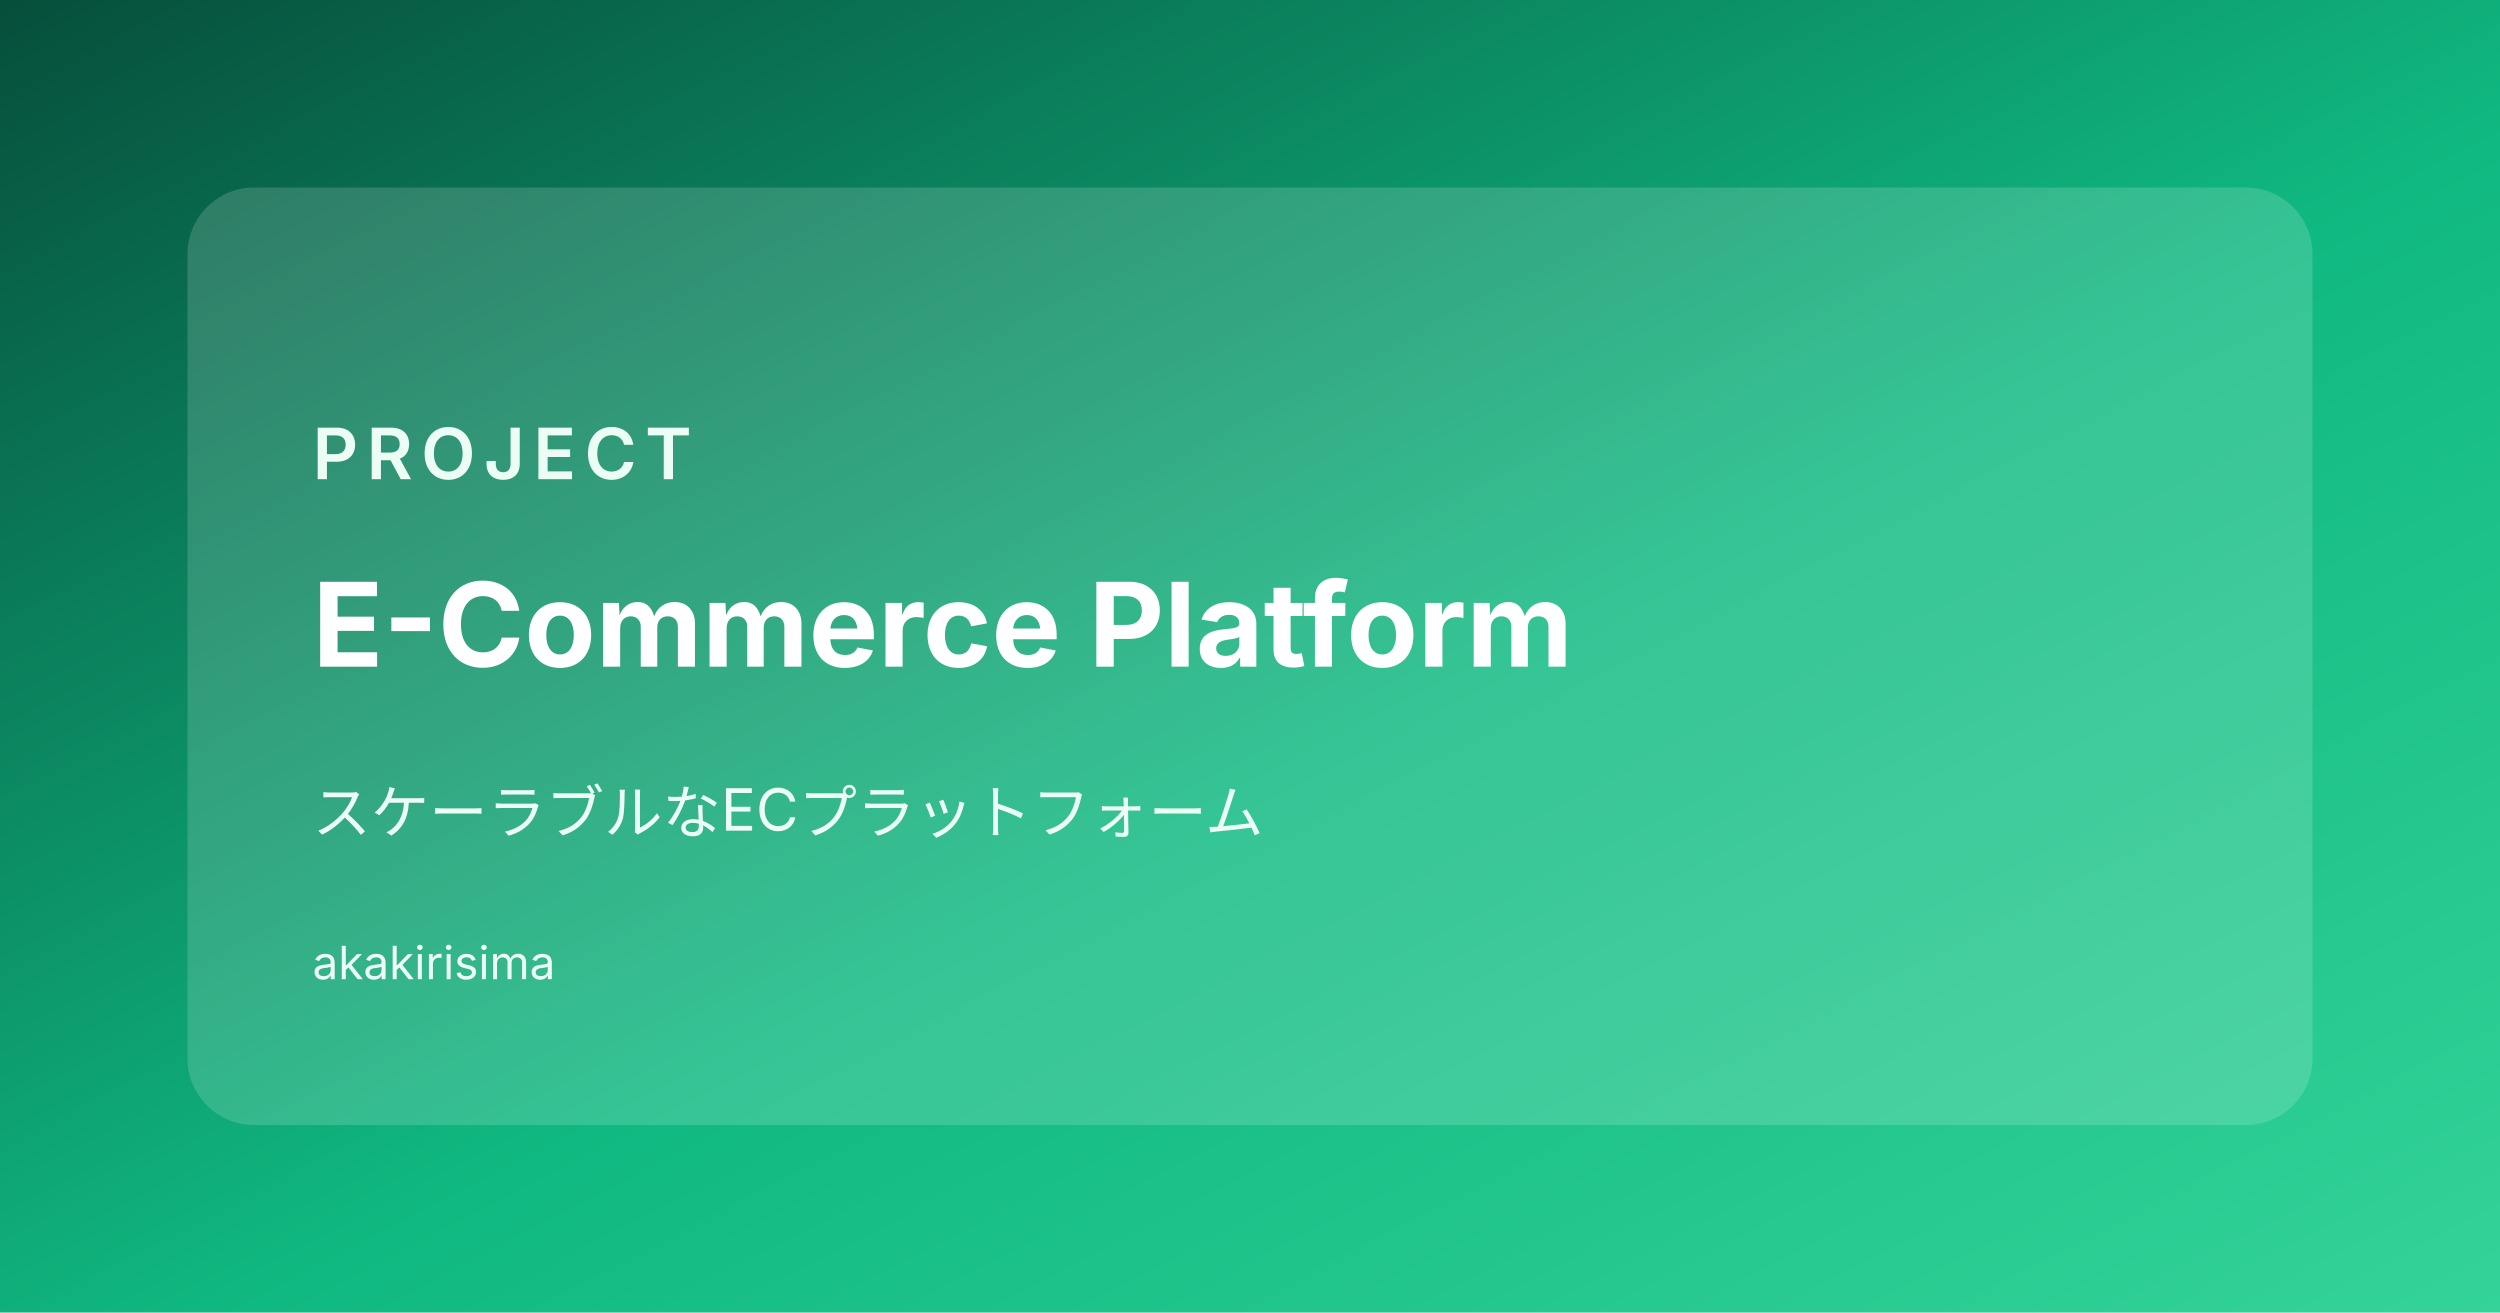
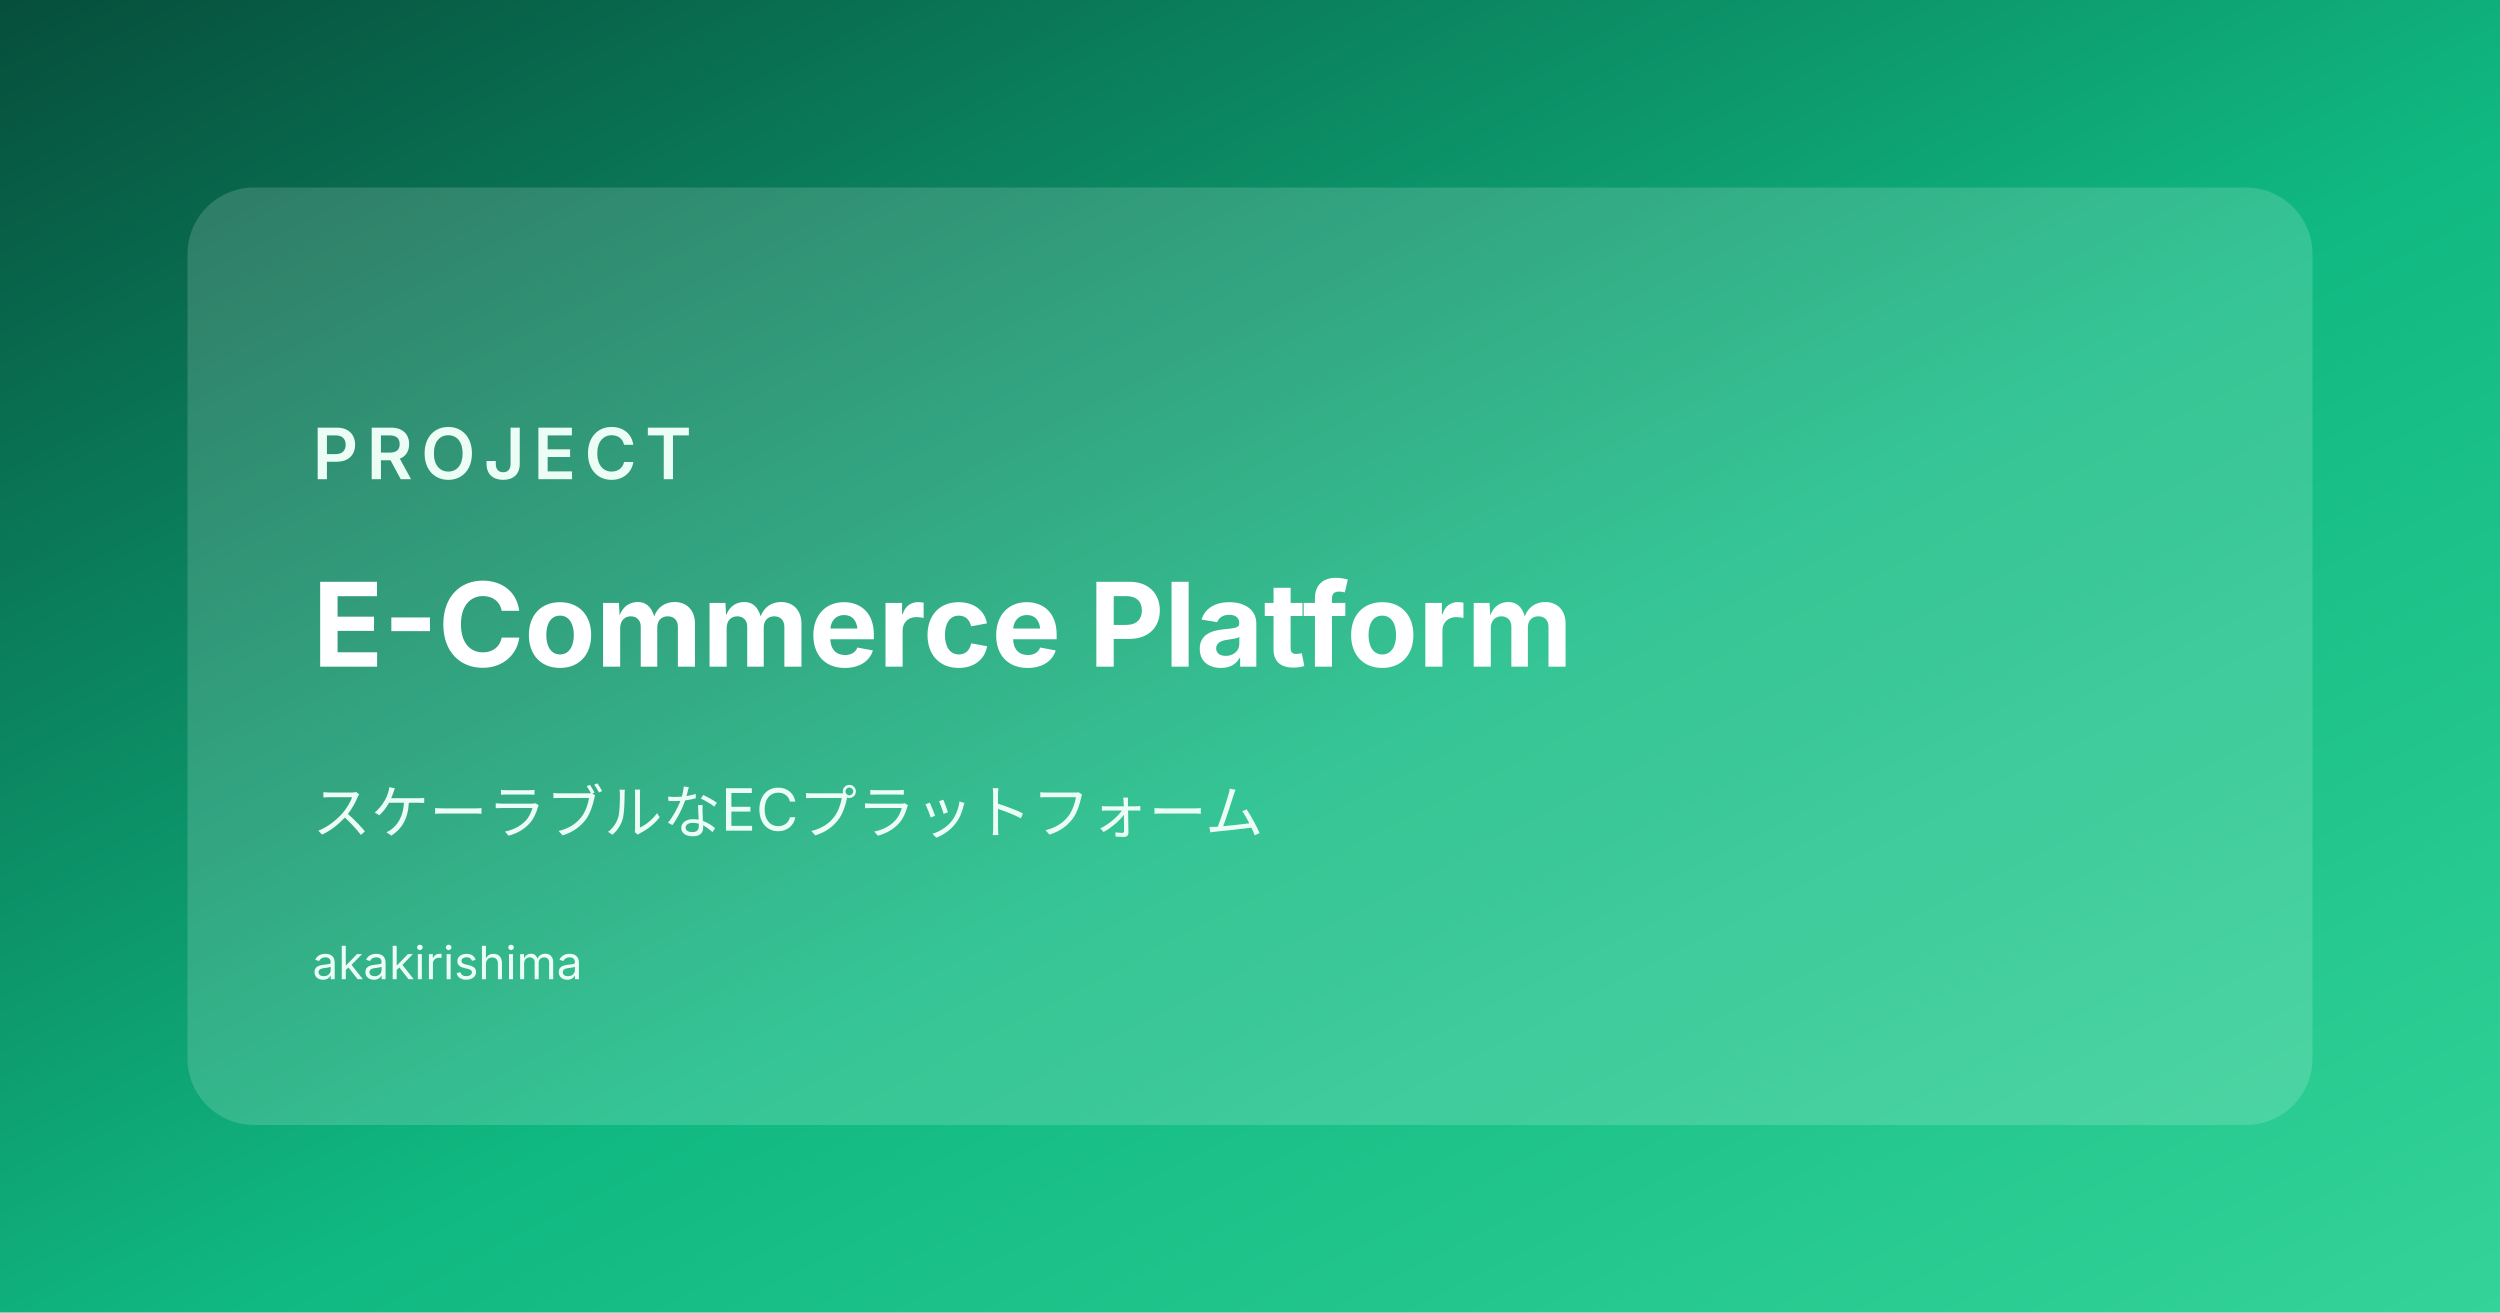
<svg xmlns="http://www.w3.org/2000/svg" width="1200" height="630" viewBox="0 0 1200 630" fill="none">
  <defs>
    <linearGradient id="bg" x1="0" y1="0" x2="1" y2="1">
      <stop offset="0%" stop-color="#064E3B" />
      <stop offset="55%" stop-color="#10B981" />
      <stop offset="100%" stop-color="#34D399" />
    </linearGradient>
  </defs>
  <rect width="1200" height="630" fill="url(#bg)" />
  <rect x="90" y="90" width="1020" height="450" rx="32" fill="rgba(255,255,255,0.16)" />
  <text x="150" y="230" font-family="'Inter', 'Noto Sans JP', sans-serif" font-size="34" font-weight="600" fill="#ECFDF5" letter-spacing="4">
    PROJECT
  </text>
  <text x="150" y="320" font-family="'Inter', 'Noto Sans JP', sans-serif" font-size="56" font-weight="700" fill="#FFFFFF">
    E-Commerce Platform
  </text>
  <text x="150" y="400" font-family="'Inter', 'Noto Sans JP', sans-serif" font-size="28" fill="#ECFDF5">
    スケーラブルなECプラットフォーム
  </text>
  <text x="150" y="470" font-family="'Inter', 'Noto Sans JP', sans-serif" font-size="22" fill="#ECFDF5">
-     akakirisima
+     akakirishima
  </text>
</svg>
